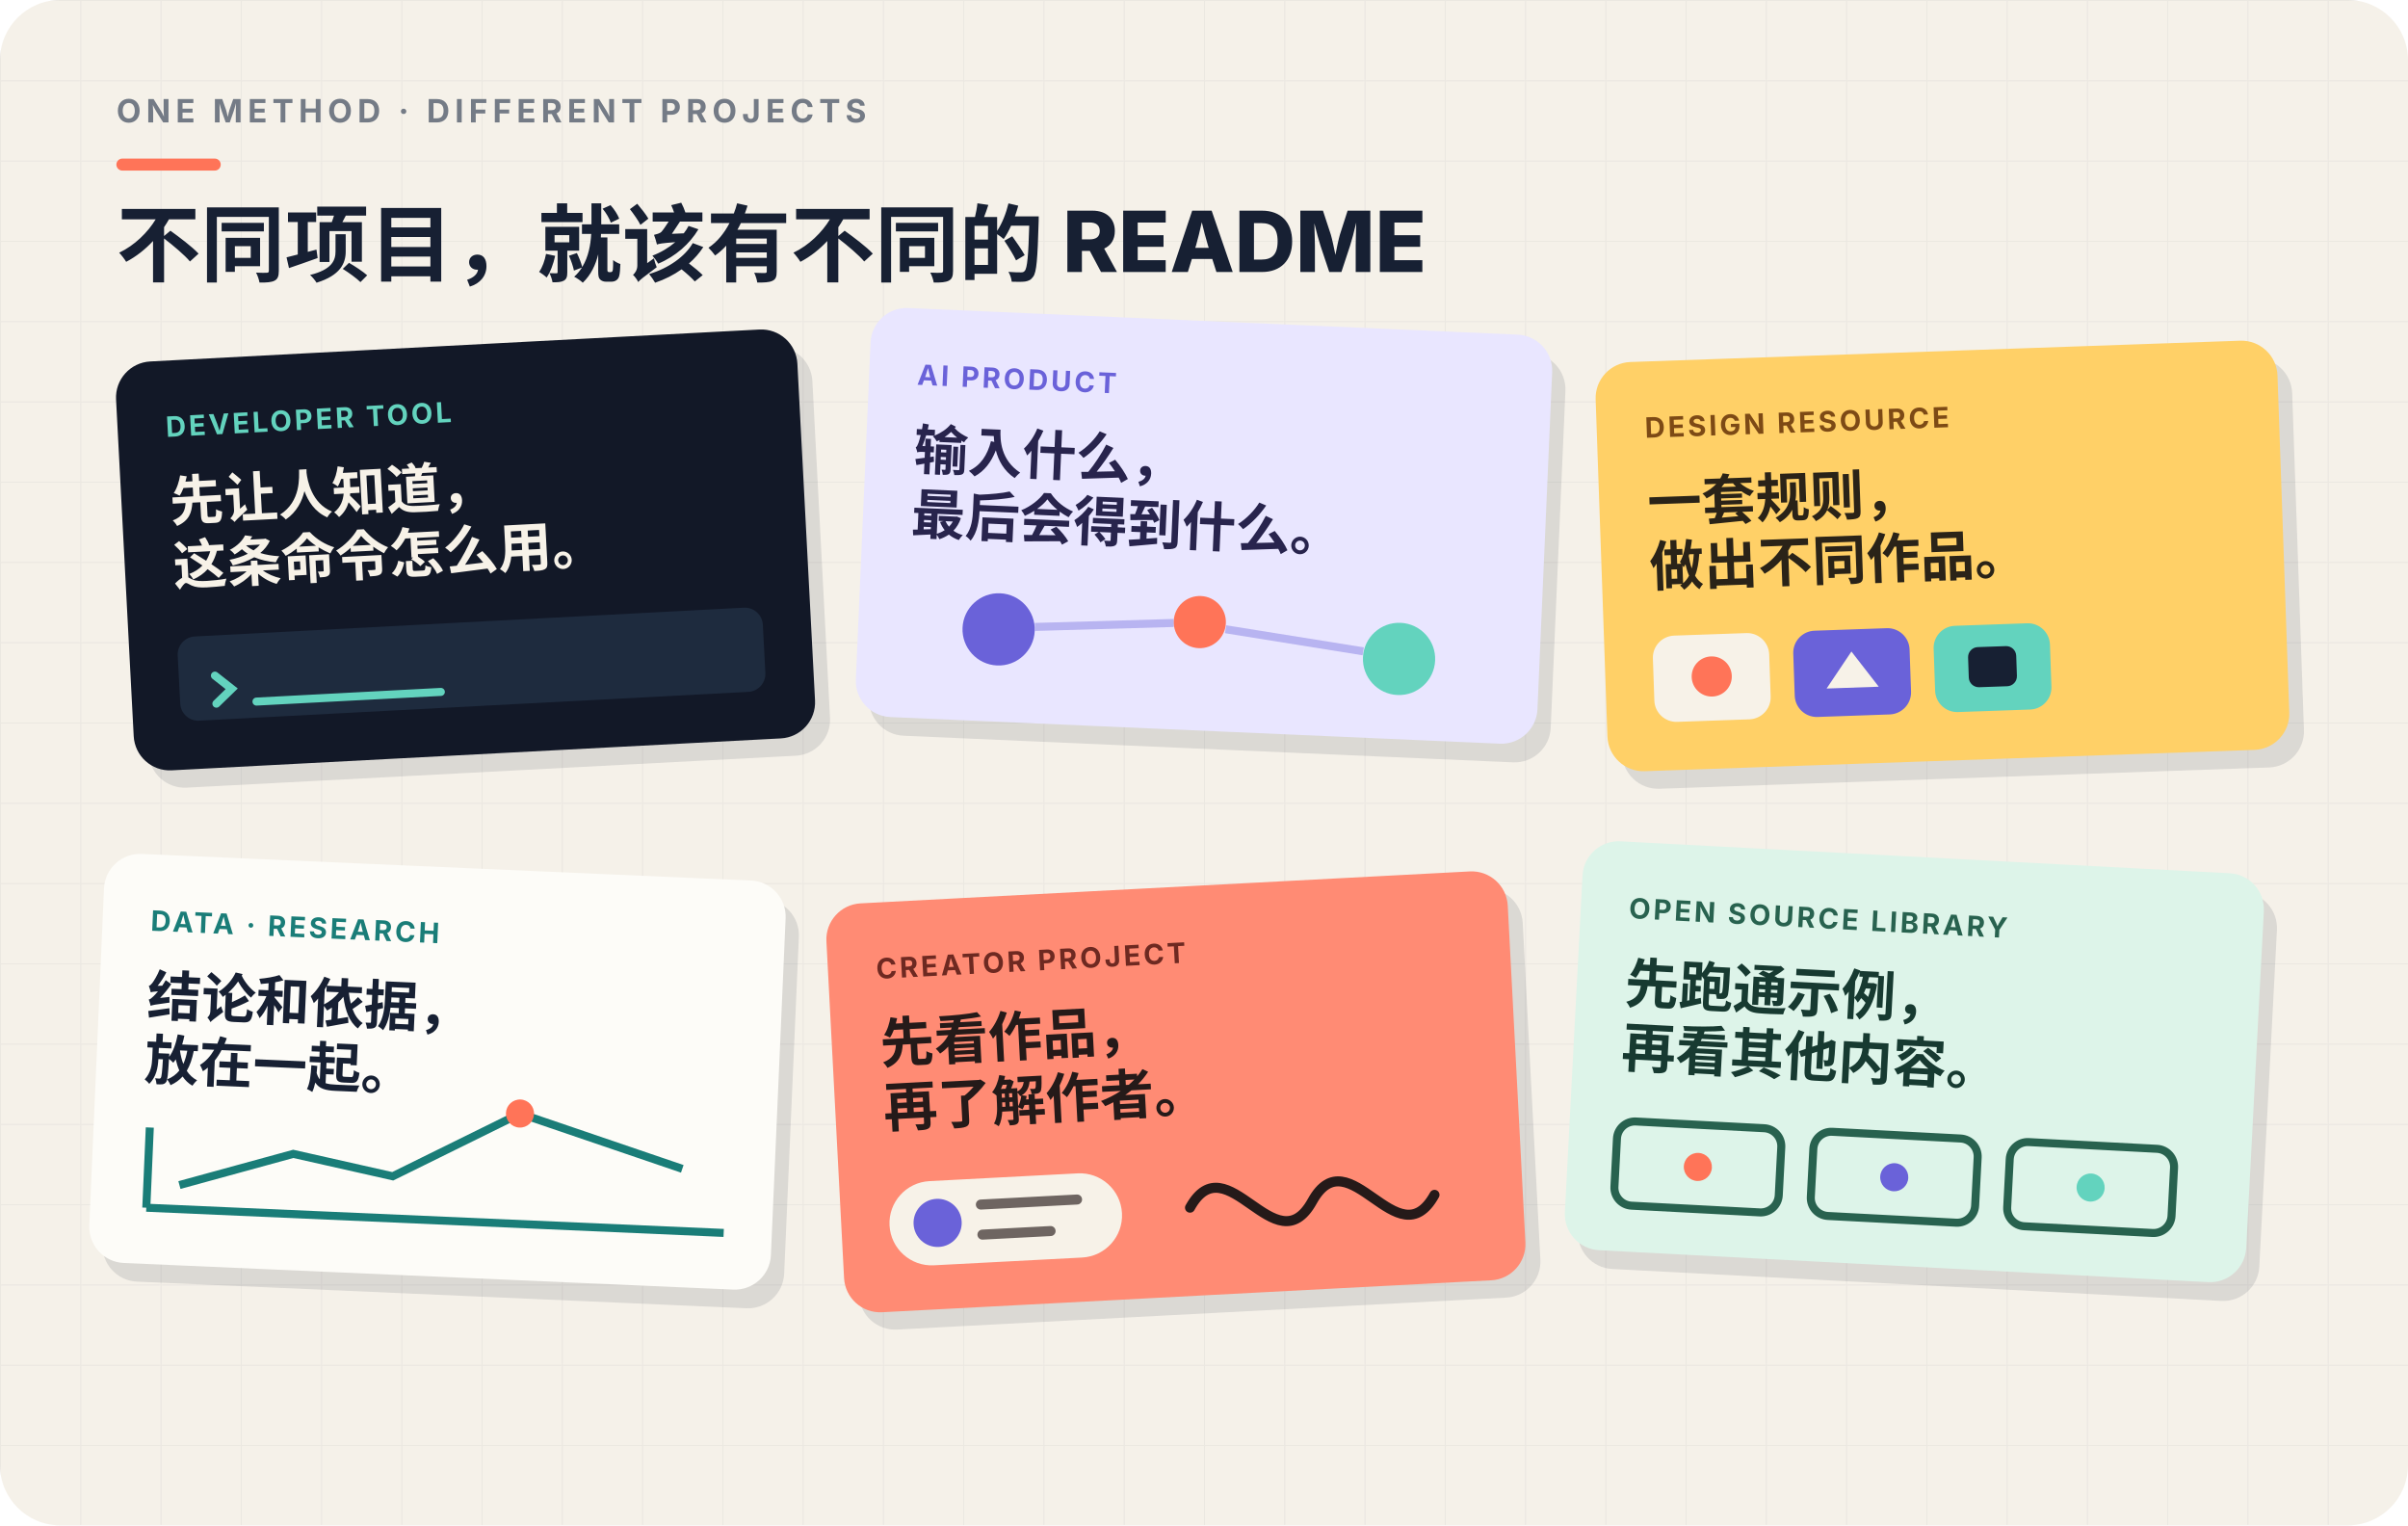
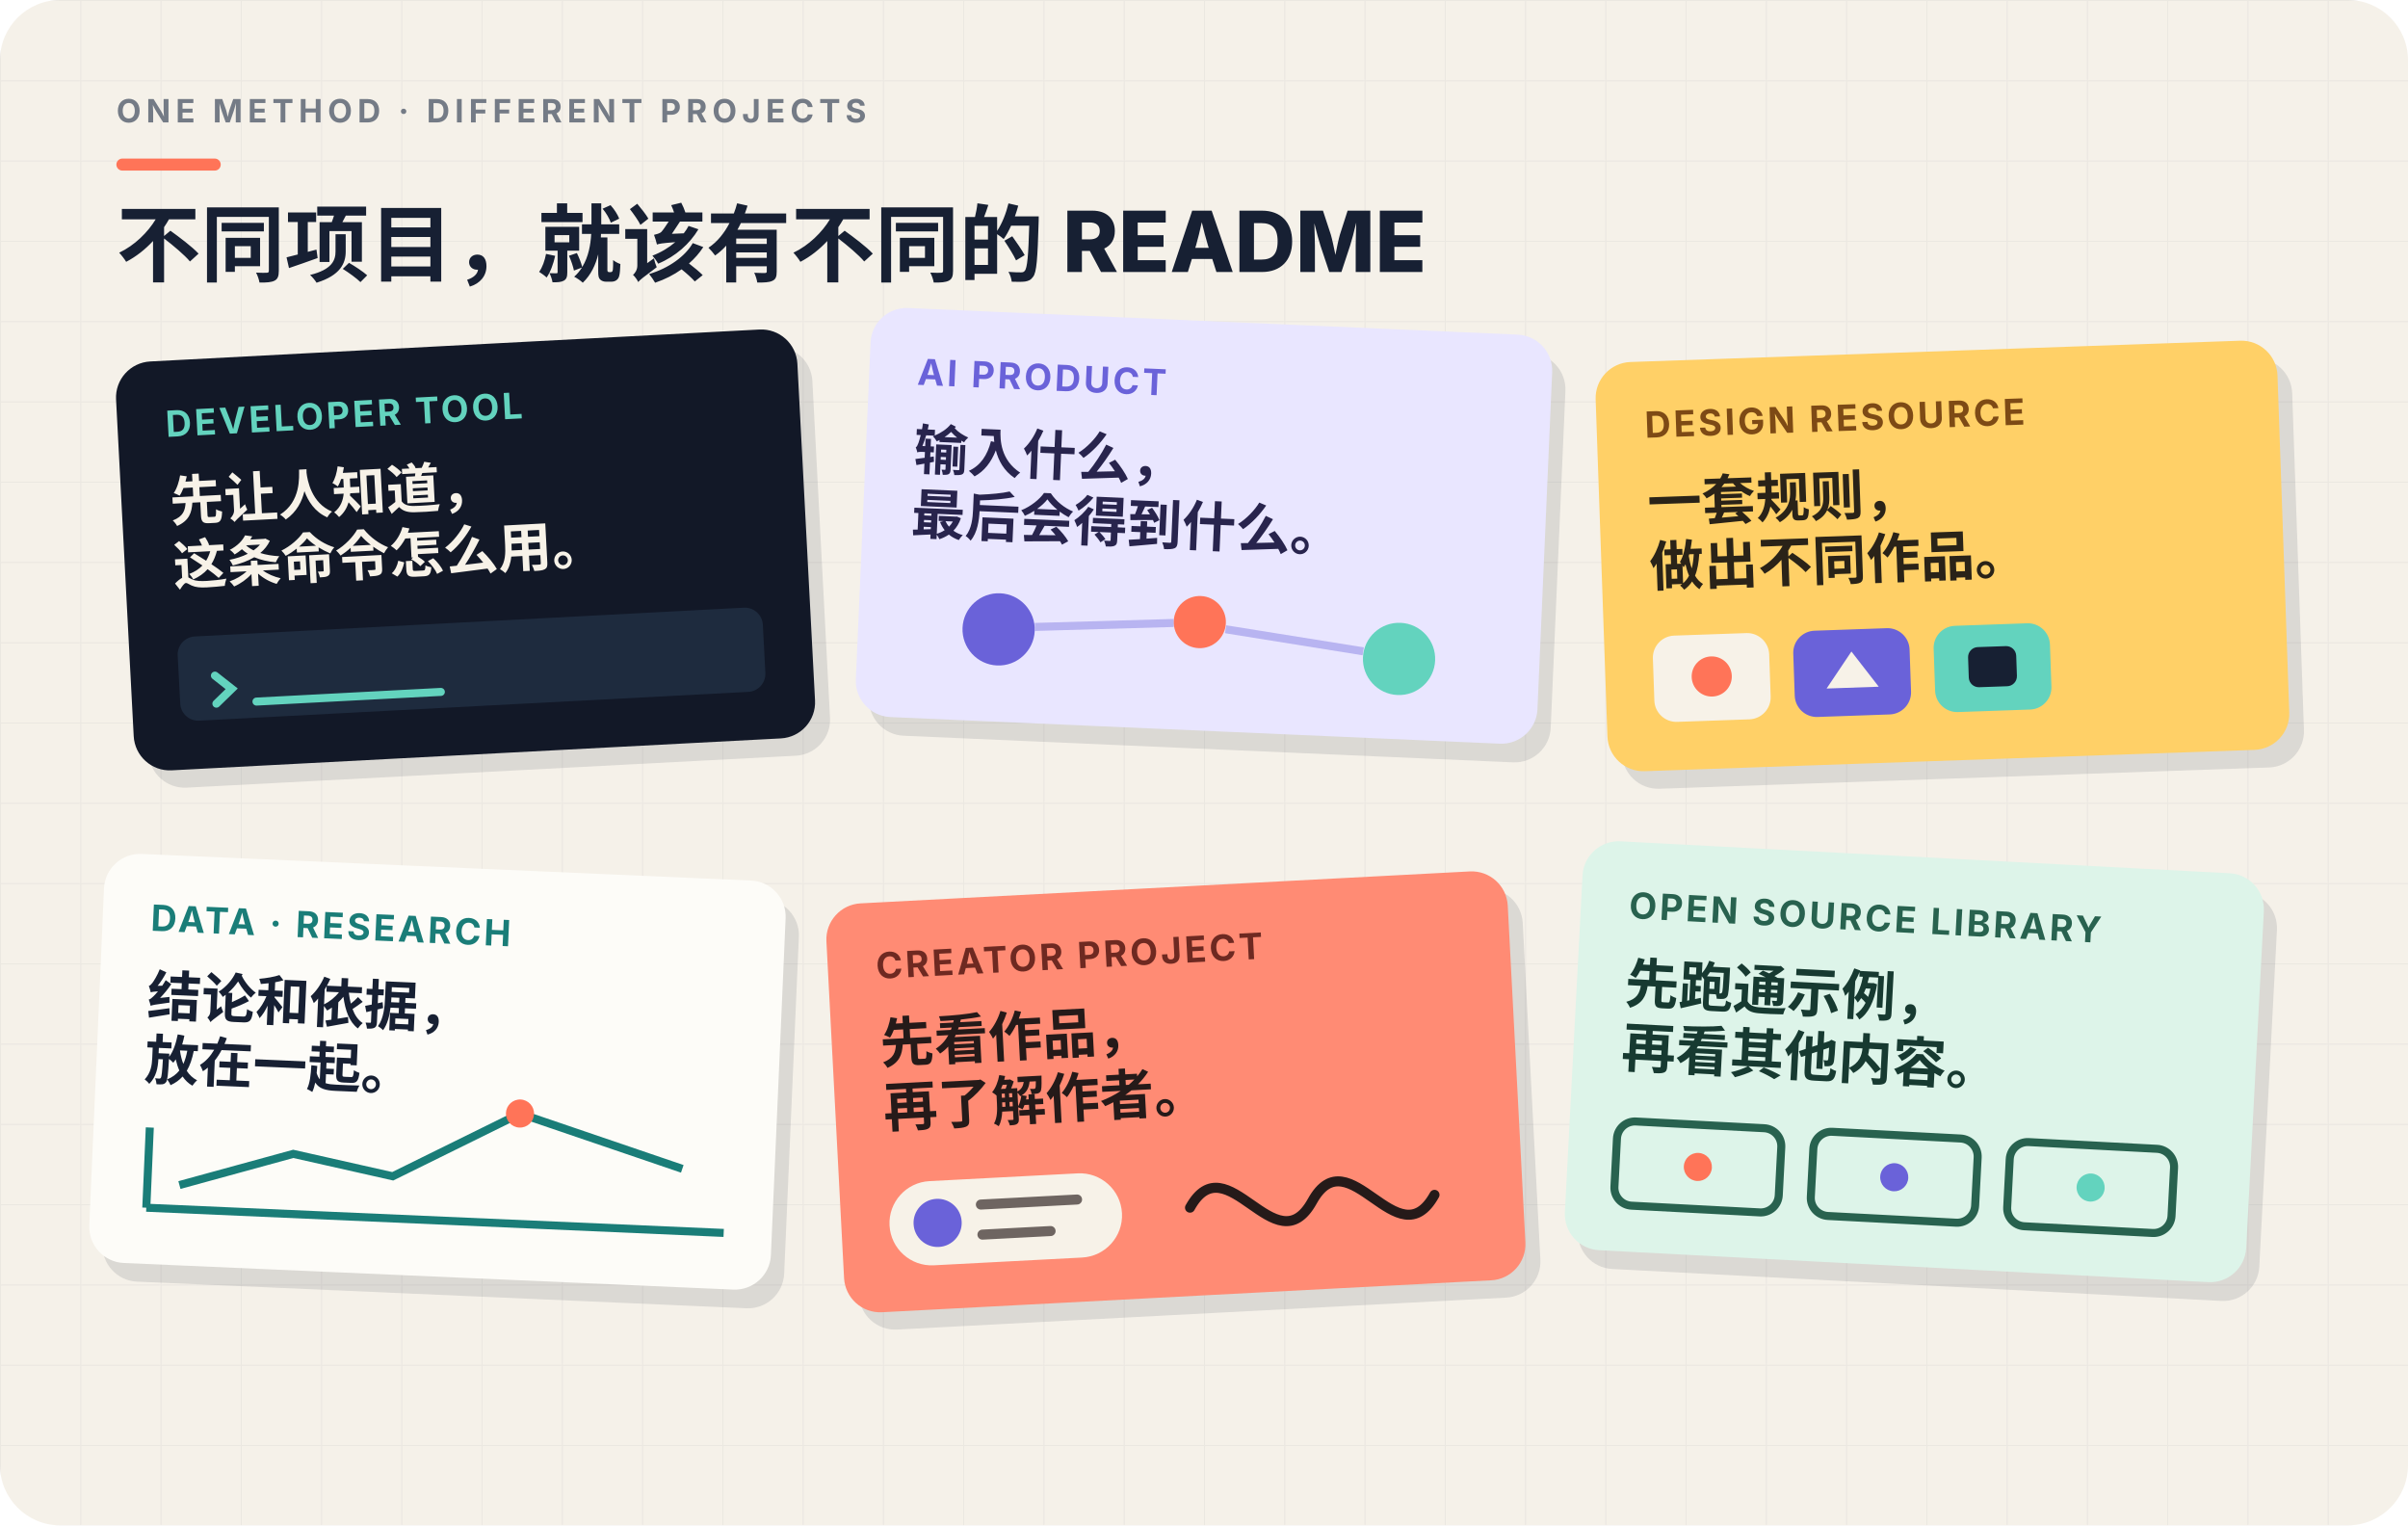
<svg xmlns="http://www.w3.org/2000/svg" width="1200" height="760" viewBox="0 0 1200 760" role="img" aria-labelledby="title desc">
  <defs>
    <pattern id="grid" width="40" height="40" patternUnits="userSpaceOnUse">
      <path d="M40 0H0V40" fill="none" stroke="#172033" stroke-opacity=".045" />
    </pattern>
  </defs>
  <rect width="1200" height="760" rx="30" fill="#F5F1E9" />
  <rect width="1200" height="760" rx="30" fill="url(#grid)" />
  <g transform="translate(58 45)" font-family="-apple-system,BlinkMacSystemFont,'Segoe UI','PingFang SC',sans-serif">
    <text x="0" y="16" fill="#747B86" font-size="16" font-weight="720" letter-spacing="2.5">ONE METHOD · DIFFERENT PROJECTS</text>
    <rect x="0" y="34" width="52" height="6" rx="3" fill="#FF7458" />
    <text x="0" y="92" fill="#172033" font-size="42" font-weight="780">不同项目，就该有不同的 README</text>
  </g>
  <g font-family="-apple-system,BlinkMacSystemFont,'Segoe UI','PingFang SC',sans-serif">
    <g transform="translate(62 172) rotate(-3 170 102)">
      <rect x="7" y="9" width="340" height="204" rx="18" fill="#172033" opacity=".12" />
      <rect width="340" height="204" rx="18" fill="#121827" />
-       <text x="24" y="38" fill="#63D3BE" font-size="14" font-weight="750" letter-spacing="1.4">DEVELOPER TOOL</text>
+       <text x="24" y="38" fill="#63D3BE" font-size="18" font-weight="750" letter-spacing="1.4">DEVELOPER TOOL</text>
      <text x="24" y="80" fill="#F7F2E8" font-size="27" font-weight="760">先让人知道，</text>
      <text x="24" y="112" fill="#F7F2E8" font-size="27" font-weight="760">这条命令怎么用。</text>
      <rect x="24" y="138" width="292" height="42" rx="9" fill="#1E2B3E" />
      <path d="M42 158l8 7-8 7M62 172h92" fill="none" stroke="#63D3BE" stroke-width="4" stroke-linecap="round" />
    </g>
    <g transform="translate(430 160) rotate(2.5 170 102)">
      <rect x="7" y="9" width="340" height="204" rx="18" fill="#172033" opacity=".12" />
      <rect width="340" height="204" rx="18" fill="#E9E6FF" />
-       <text x="24" y="38" fill="#6A62D9" font-size="14" font-weight="750" letter-spacing="1.4">AI PRODUCT</text>
+       <text x="24" y="38" fill="#6A62D9" font-size="18" font-weight="750" letter-spacing="1.4">AI PRODUCT</text>
      <text x="24" y="80" fill="#28244D" font-size="27" font-weight="760">输入什么，</text>
      <text x="24" y="112" fill="#28244D" font-size="27" font-weight="760">最后会得到什么。</text>
      <circle cx="70" cy="158" r="18" fill="#6A62D9" />
      <circle cx="170" cy="150" r="13" fill="#FF7458" />
      <circle cx="270" cy="164" r="18" fill="#63D3BE" />
      <path d="M88 156l69-5M183 153l69 8" stroke="#6A62D9" stroke-width="4" opacity=".38" />
    </g>
    <g transform="translate(798 175) rotate(-2 170 102)">
      <rect x="7" y="9" width="340" height="204" rx="18" fill="#172033" opacity=".12" />
      <rect width="340" height="204" rx="18" fill="#FFD067" />
-       <text x="24" y="38" fill="#7D4A15" font-size="14" font-weight="750" letter-spacing="1.4">DESIGN RESOURCE</text>
+       <text x="24" y="38" fill="#7D4A15" font-size="18" font-weight="750" letter-spacing="1.4">DESIGN RESOURCE</text>
      <text x="24" y="80" fill="#2A2318" font-size="27" font-weight="760">一套规则，</text>
      <text x="24" y="112" fill="#2A2318" font-size="27" font-weight="760">做出不同作品。</text>
      <rect x="24" y="137" width="58" height="43" rx="11" fill="#F7F2E8" />
      <circle cx="53" cy="158" r="10" fill="#FF7458" />
      <rect x="94" y="137" width="58" height="43" rx="11" fill="#6A62D9" />
      <path d="M110 166l13-18 13 18z" fill="#F7F2E8" />
      <rect x="164" y="137" width="58" height="43" rx="11" fill="#63D3BE" />
      <rect x="181" y="148" width="24" height="20" rx="5" fill="#172033" />
    </g>
    <g transform="translate(48 432) rotate(2.5 170 102)">
      <rect x="7" y="9" width="340" height="204" rx="18" fill="#172033" opacity=".12" />
      <rect width="340" height="204" rx="18" fill="#FDFCF8" />
-       <text x="24" y="38" fill="#1A7D78" font-size="14" font-weight="750" letter-spacing="1.4">DATA · RESEARCH</text>
+       <text x="24" y="38" fill="#1A7D78" font-size="18" font-weight="750" letter-spacing="1.4">DATA · RESEARCH</text>
      <text x="24" y="80" fill="#172033" font-size="27" font-weight="760">结论和依据，</text>
      <text x="24" y="112" fill="#172033" font-size="27" font-weight="760">放在一起。</text>
      <path d="M28 176V136M28 176h288M44 164l56-18 50 9 62-34 82 24" fill="none" stroke="#1A7D78" stroke-width="4" />
      <circle cx="212" cy="121" r="7" fill="#FF7458" />
    </g>
    <g transform="translate(416 442) rotate(-3 170 102)">
      <rect x="7" y="9" width="340" height="204" rx="18" fill="#172033" opacity=".12" />
      <rect width="340" height="204" rx="18" fill="#FF8B74" />
-       <text x="24" y="38" fill="#6E2921" font-size="14" font-weight="750" letter-spacing="1.4">CREATOR PROJECT</text>
+       <text x="24" y="38" fill="#6E2921" font-size="18" font-weight="750" letter-spacing="1.4">CREATOR PROJECT</text>
      <text x="24" y="80" fill="#251A19" font-size="27" font-weight="760">先看作品，</text>
      <text x="24" y="112" fill="#251A19" font-size="27" font-weight="760">再了解作者。</text>
      <rect x="24" y="140" width="116" height="42" rx="21" fill="#F7F2E8" />
      <circle cx="48" cy="161" r="12" fill="#6A62D9" />
      <path d="M70 153h48M70 168h34" stroke="#251A19" stroke-width="5" stroke-linecap="round" opacity=".65" />
      <path d="M174 160c20-32 41 32 61 0s41 32 61 0" fill="none" stroke="#251A19" stroke-width="5" stroke-linecap="round" />
    </g>
    <g transform="translate(784 427) rotate(3 170 102)">
      <rect x="7" y="9" width="340" height="204" rx="18" fill="#172033" opacity=".12" />
      <rect width="340" height="204" rx="18" fill="#DDF4E9" />
-       <text x="24" y="38" fill="#28624F" font-size="14" font-weight="750" letter-spacing="1.4">OPEN SOURCE LIBRARY</text>
+       <text x="24" y="38" fill="#28624F" font-size="18" font-weight="750" letter-spacing="1.4">OPEN SOURCE LIBRARY</text>
      <text x="24" y="80" fill="#173A31" font-size="27" font-weight="760">先跑通示例，</text>
      <text x="24" y="112" fill="#173A31" font-size="27" font-weight="760">再看其他内容。</text>
      <g transform="translate(24 139)" fill="none" stroke="#28624F" stroke-width="4">
        <rect width="82" height="42" rx="9" />
        <rect x="98" width="82" height="42" rx="9" />
        <rect x="196" width="82" height="42" rx="9" />
      </g>
      <circle cx="65" cy="160" r="7" fill="#FF7458" />
      <circle cx="163" cy="160" r="7" fill="#6A62D9" />
      <circle cx="261" cy="160" r="7" fill="#63D3BE" />
    </g>
  </g>
</svg>
